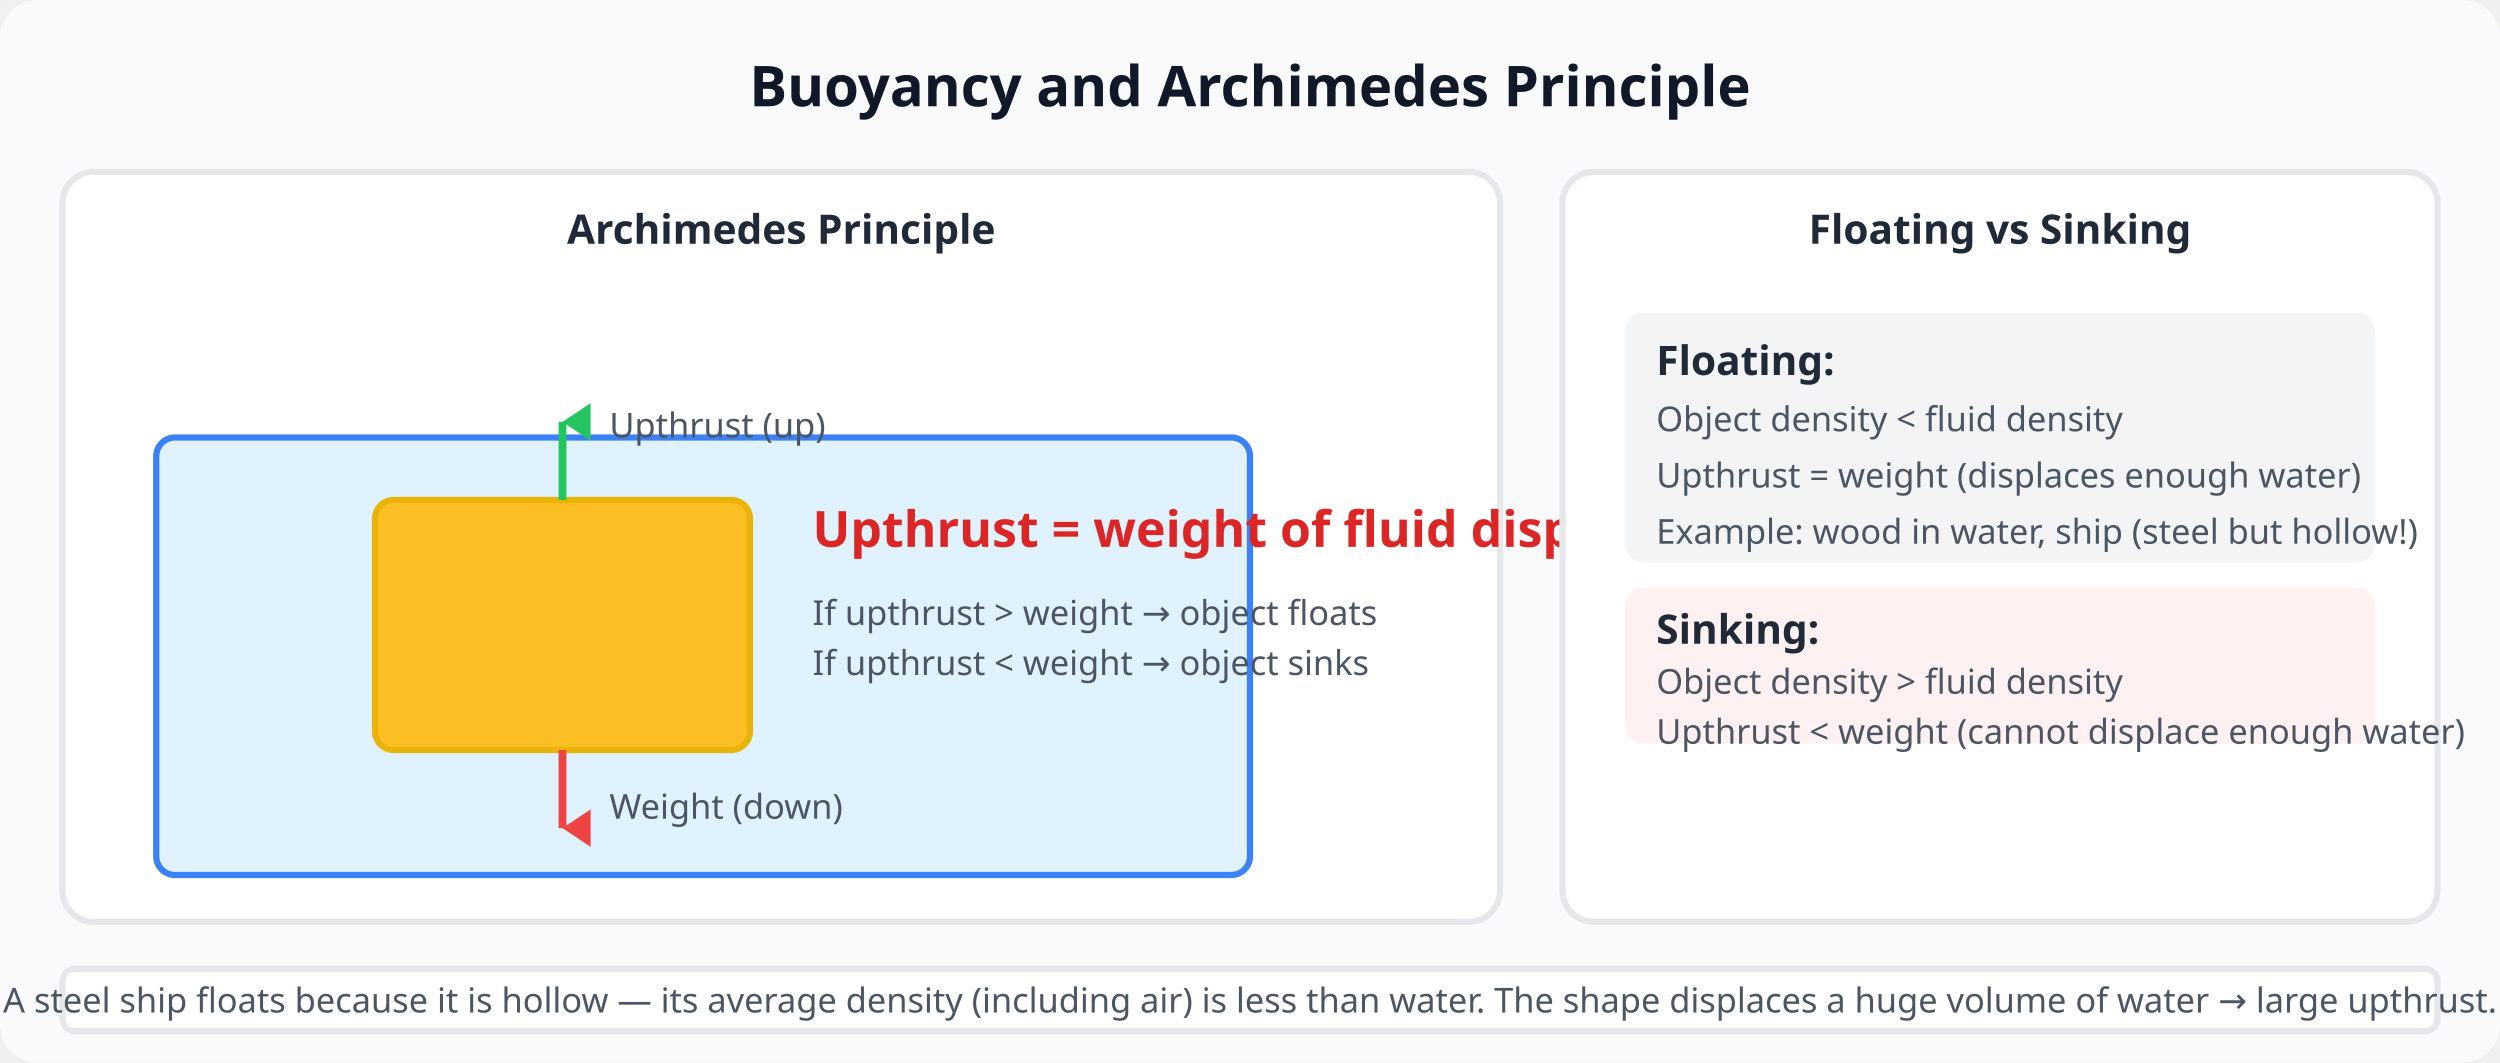
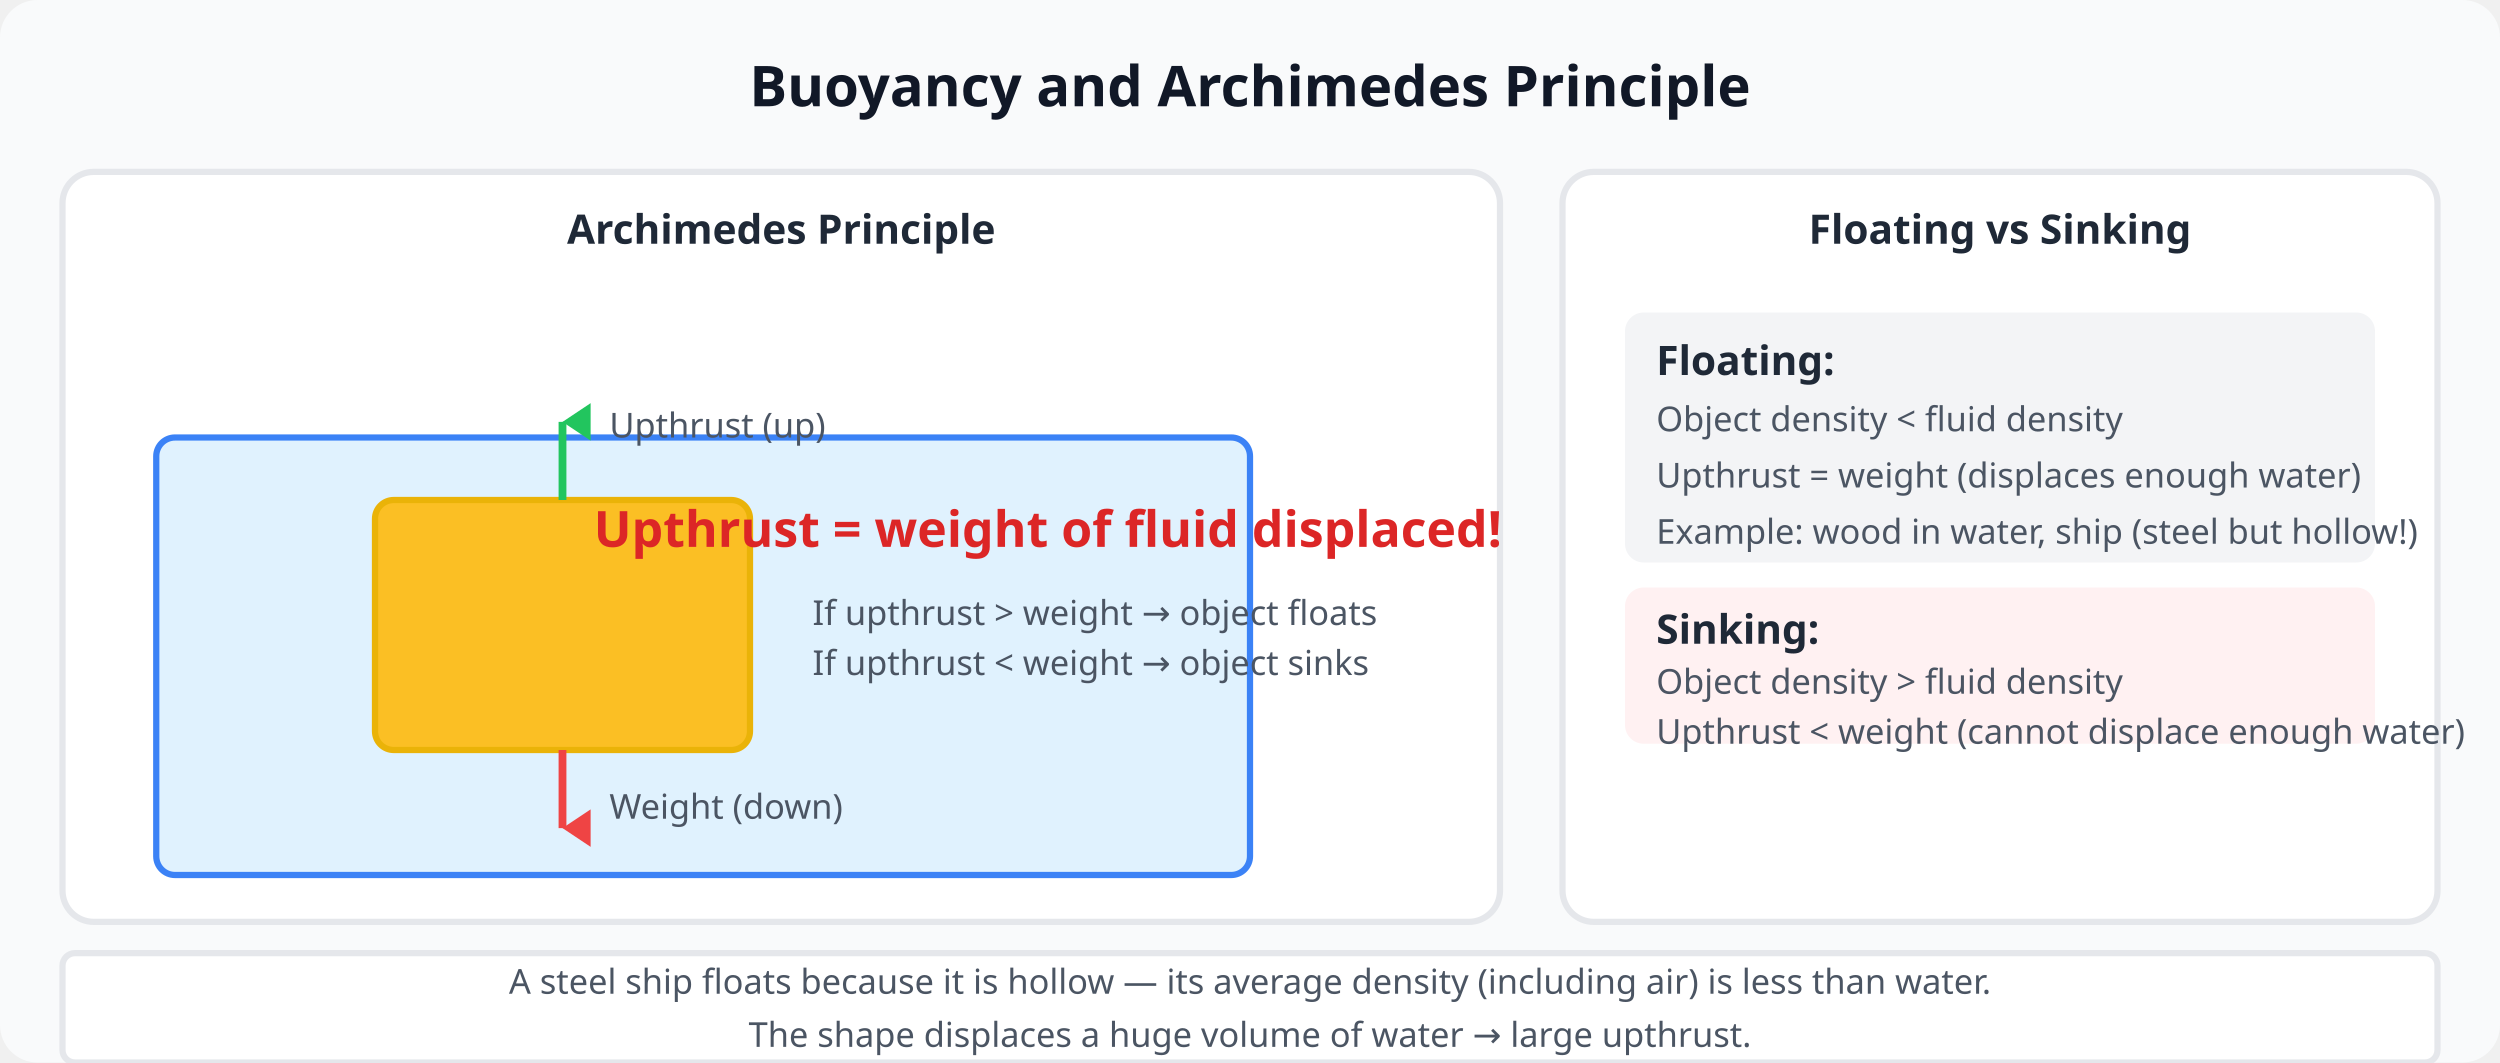
<svg xmlns="http://www.w3.org/2000/svg" viewBox="0 0 800 340" role="img" aria-labelledby="title desc">
  <defs>
    <style>.t{font-family:system-ui,sans-serif;font-size:18px;font-weight:700;fill:#111827}.l{font-family:system-ui,sans-serif;font-size:13px;font-weight:600;fill:#1f2937}.s{font-family:system-ui,sans-serif;font-size:11px;fill:#4b5563}.f{font-family:system-ui,sans-serif;font-size:16px;font-weight:700;fill:#dc2626}.b{fill:#fff;stroke:#e5e7eb;stroke-width:2}</style>
  </defs>
  <rect width="800" height="340" fill="#f9fafb" rx="12" />
  <text x="400" y="34" text-anchor="middle" class="t">Buoyancy and Archimedes Principle</text>
  <rect x="20" y="55" width="460" height="240" rx="10" class="b" />
  <text x="250" y="78" text-anchor="middle" class="l">Archimedes Principle</text>
  <g transform="translate(40,100)">
    <rect x="10" y="40" width="350" height="140" rx="6" fill="#e0f2fe" stroke="#3b82f6" stroke-width="2" />
    <rect x="80" y="60" width="120" height="80" rx="6" fill="#fbbf24" stroke="#eab308" stroke-width="2" />
    <line x1="140" y1="140" x2="140" y2="165" stroke="#ef4444" stroke-width="2.5" marker-end="url(#aD2)" />
    <text x="155" y="162" class="s" fill="#dc2626">Weight (down)</text>
    <line x1="140" y1="60" x2="140" y2="35" stroke="#22c55e" stroke-width="2.5" marker-end="url(#aU2)" />
    <text x="155" y="40" class="s" fill="#22c55e">Upthrust (up)</text>
-     <text x="220" y="75" class="f" fill="#dc2626">Upthrust = weight of fluid displaced!</text>
+     <text x="150" y="75" class="f" fill="#dc2626">Upthrust = weight of fluid displaced!</text>
    <text x="220" y="100" class="s">If upthrust &gt; weight → object floats</text>
    <text x="220" y="116" class="s">If upthrust &lt; weight → object sinks</text>
  </g>
  <rect x="500" y="55" width="280" height="240" rx="10" class="b" />
  <text x="640" y="78" text-anchor="middle" class="l">Floating vs Sinking</text>
  <g transform="translate(520,100)">
    <rect x="0" y="0" width="240" height="80" rx="6" fill="#f3f4f6" />
    <text x="10" y="20" class="l">Floating:</text>
    <text x="10" y="38" class="s">Object density &lt; fluid density</text>
    <text x="10" y="56" class="s">Upthrust = weight (displaces enough water)</text>
    <text x="10" y="74" class="s">Example: wood in water, ship (steel but hollow!)</text>
    <rect x="0" y="88" width="240" height="50" rx="6" fill="#fff1f2" />
    <text x="10" y="106" class="l" fill="#dc2626">Sinking:</text>
    <text x="10" y="122" class="s">Object density &gt; fluid density</text>
    <text x="10" y="138" class="s">Upthrust &lt; weight (cannot displace enough water)</text>
  </g>
  <marker id="aD2" viewBox="0 0 10 10" refX="5" refY="8" markerWidth="6" markerHeight="6" orient="auto">
    <path d="M1,2 L5,8 L9,2" fill="#ef4444" />
  </marker>
  <marker id="aU2" viewBox="0 0 10 10" refX="5" refY="2" markerWidth="6" markerHeight="6" orient="auto">
    <path d="M1,8 L5,2 L9,8" fill="#22c55e" />
  </marker>
-   <rect x="20" y="310" width="760" height="20" rx="4" class="b" />
-   <text x="400" y="324" text-anchor="middle" class="s">A steel ship floats because it is hollow — its average density (including air) is less than water. The shape displaces a huge volume of water → large upthrust.</text>
+   <rect x="20" y="305" width="760" height="35" rx="4" class="b" />
+   <text x="400" y="318" text-anchor="middle" class="s">A steel ship floats because it is hollow — its average density (including air) is less than water.</text>
+   <text x="400" y="335" text-anchor="middle" class="s">The shape displaces a huge volume of water → large upthrust.</text>
</svg>
